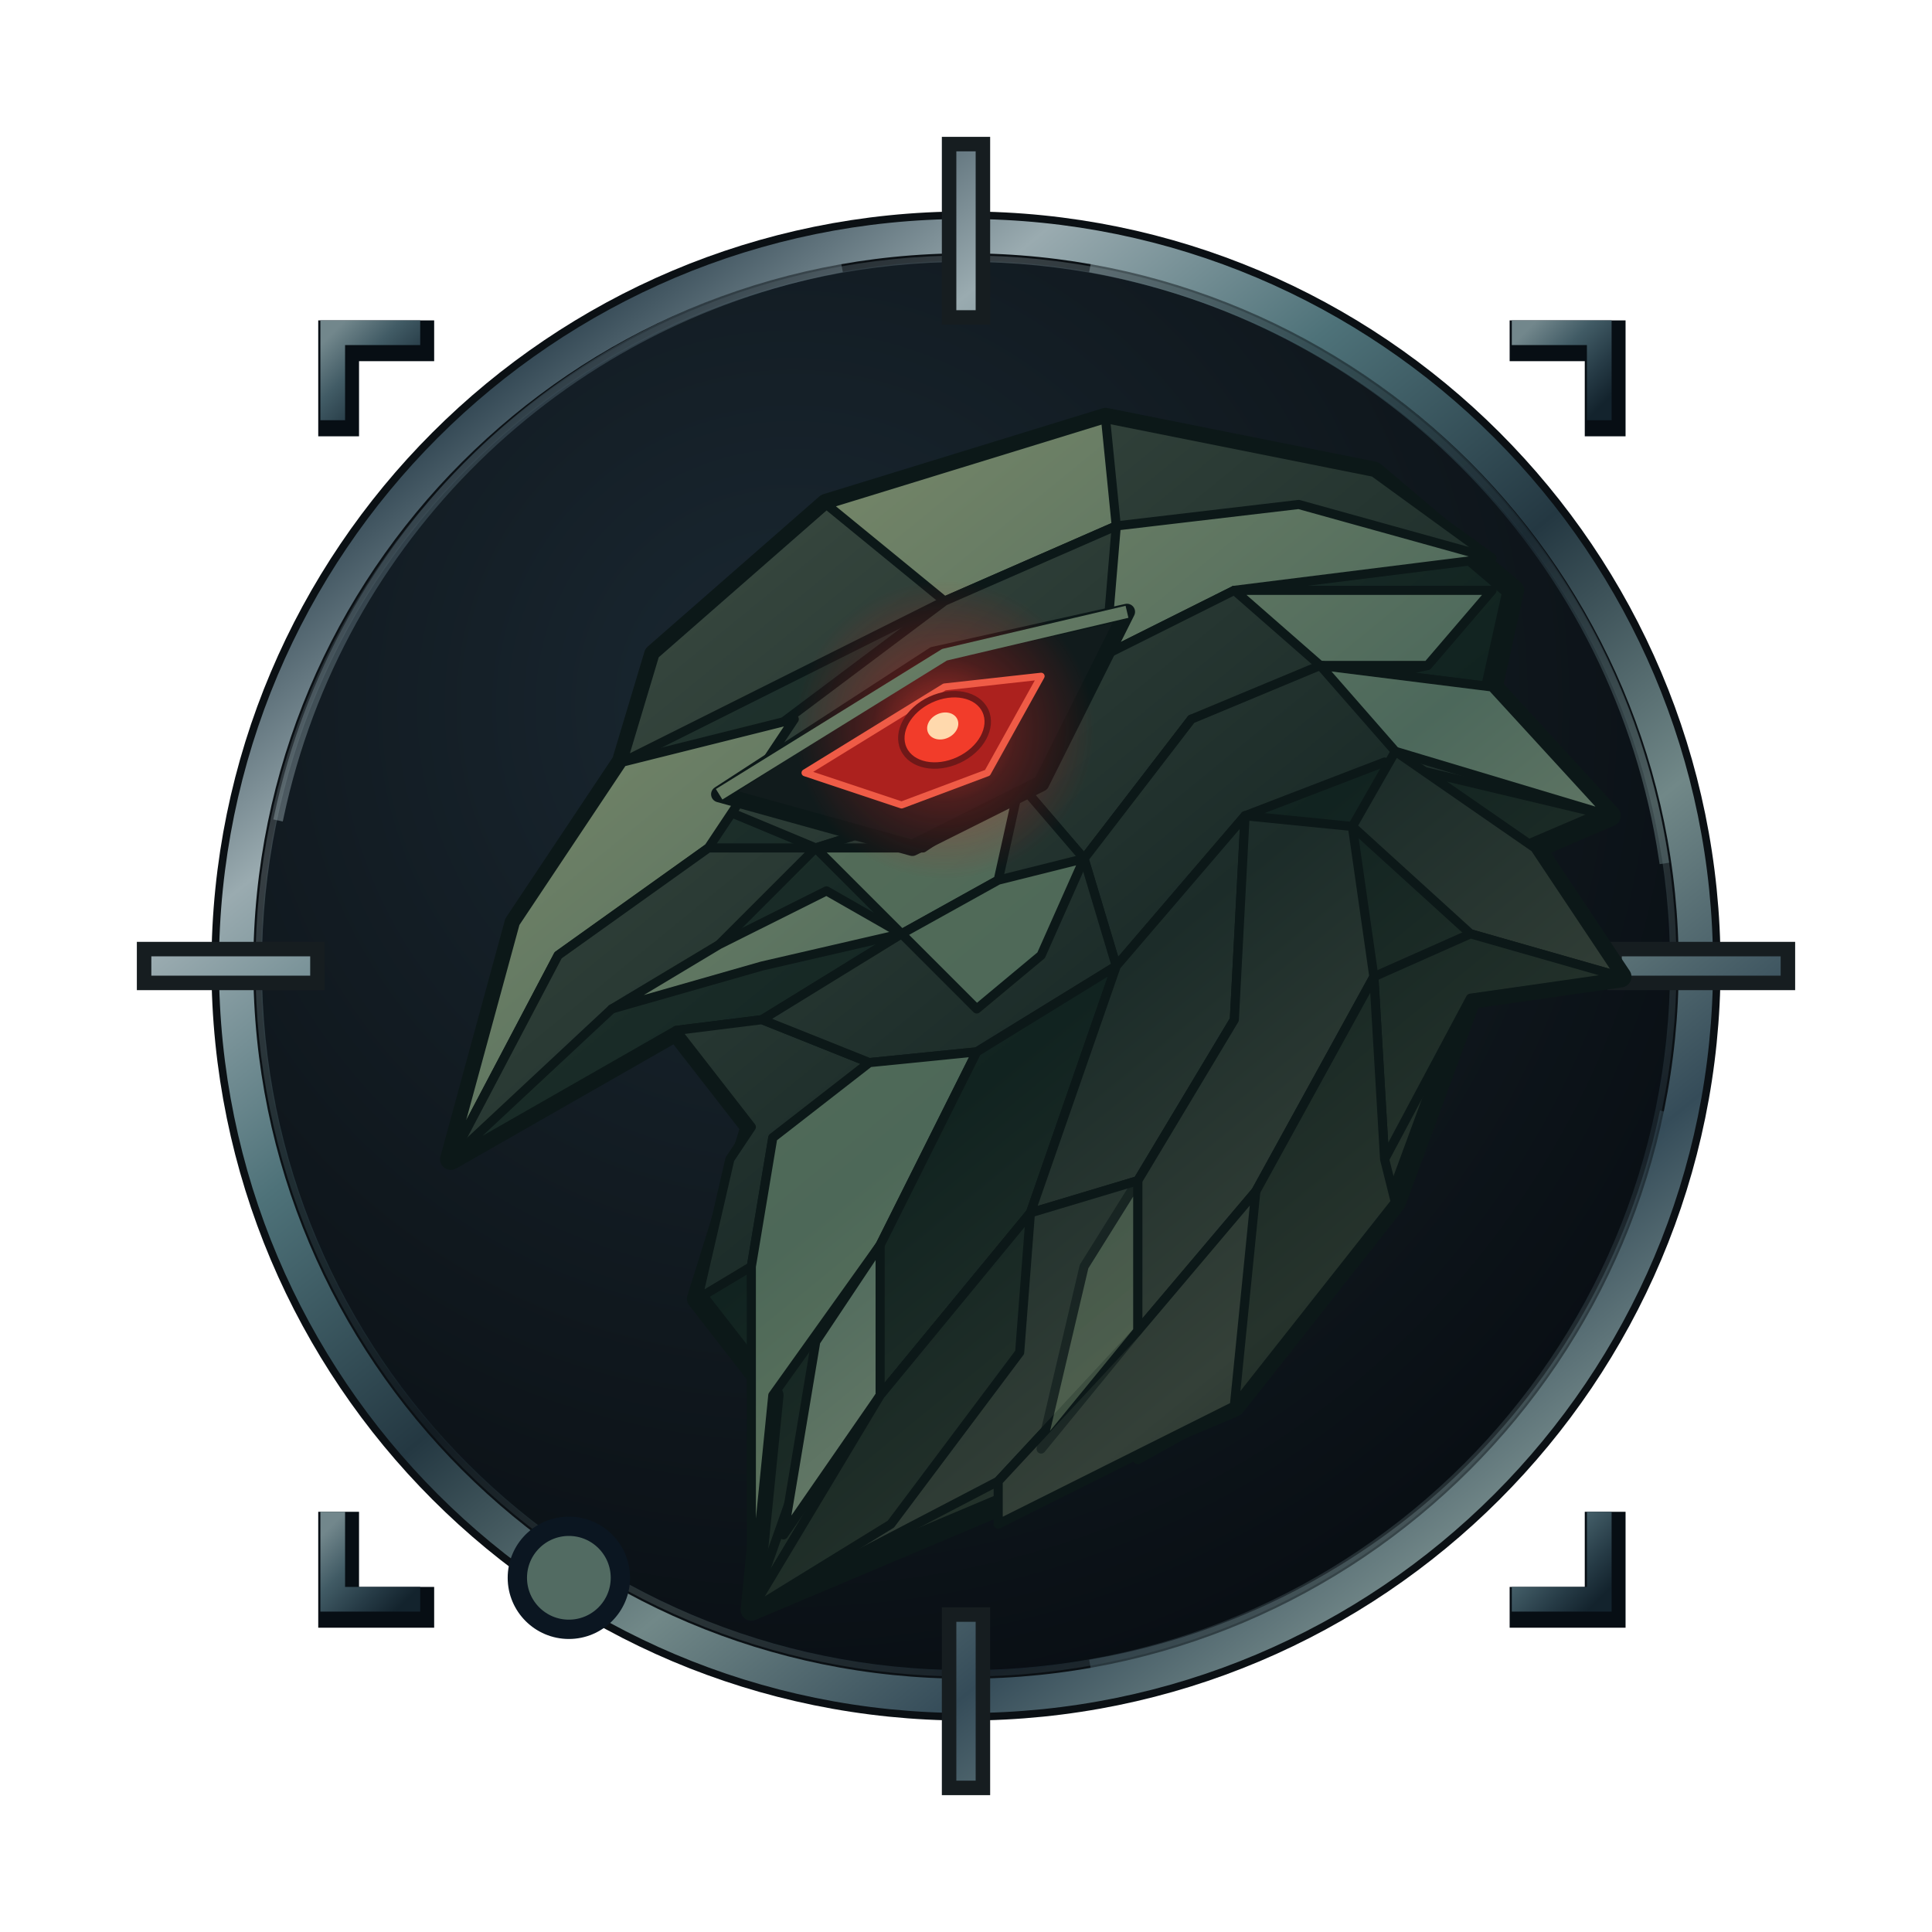
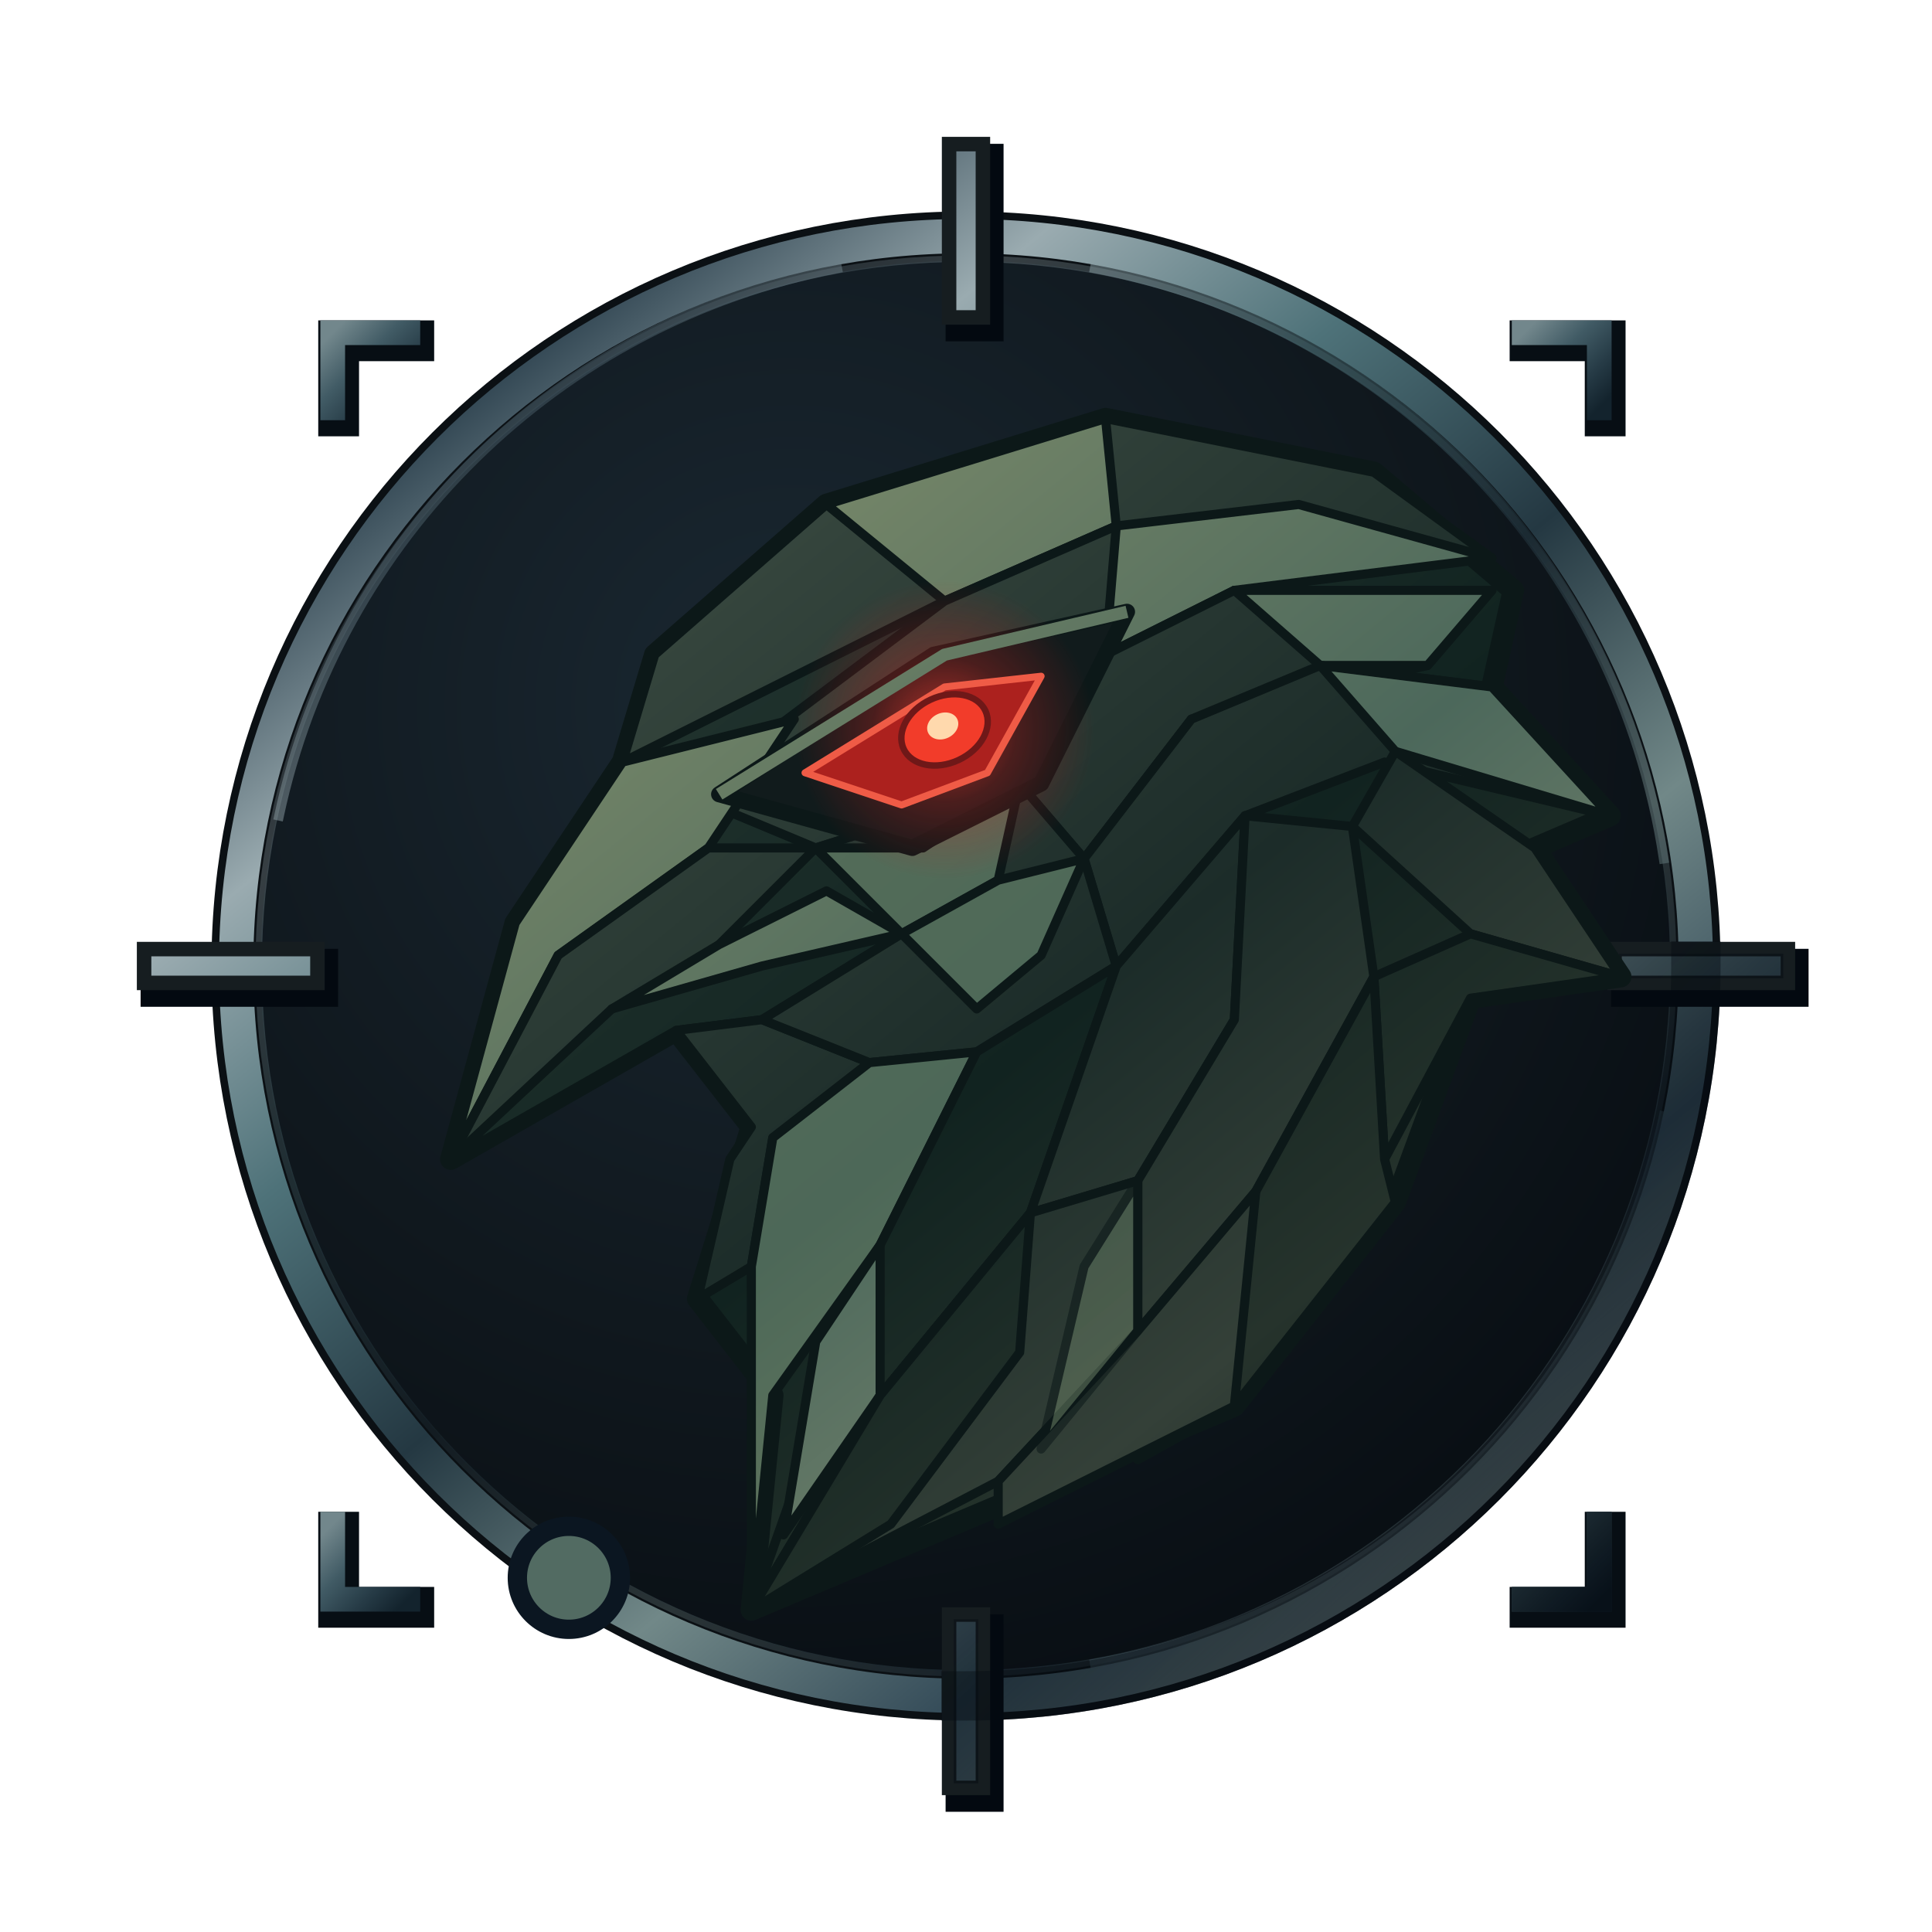
<svg xmlns="http://www.w3.org/2000/svg" viewBox="0 0 180 180" role="img" aria-labelledby="crebain-mark-title crebain-mark-desc">
  <style>
    .crebain-optic-breath { animation: crebain-optic-breath 5.6s ease-in-out infinite; }
    .crebain-optic-halo-breath { animation: crebain-optic-halo-breath 5.6s ease-in-out infinite; }
    .crebain-glint { opacity: 0; animation: crebain-glint 14s ease-in-out infinite; }
    @keyframes crebain-optic-breath { 0%, 100% { opacity: .5; } 50% { opacity: 1; } }
    @keyframes crebain-optic-halo-breath { 0%, 100% { opacity: .2; } 50% { opacity: .85; } }
    @keyframes crebain-glint {
      0%, 76% { transform: translateX(-110px); opacity: 0; }
      80% { opacity: .08; }
      89% { transform: translateX(110px); opacity: .12; }
      94%, 100% { transform: translateX(130px); opacity: 0; }
    }
    @media (prefers-reduced-motion: reduce) {
      .crebain-optic-breath, .crebain-optic-halo-breath, .crebain-glint { animation: none; }
    }
  </style>
  <defs>
    <clipPath id="crebain-glint-clip">
      <use href="#crebain-silhouette" />
    </clipPath>
    <linearGradient id="crebain-glint-light">
      <stop stop-color="#a6b898" stop-opacity="0" />
      <stop offset=".5" stop-color="#a6b898" />
      <stop offset="1" stop-color="#a6b898" stop-opacity="0" />
    </linearGradient>
    <radialGradient id="crebain-seat" cx="38%" cy="32%" r="78%">
      <stop offset="0" stop-color="#1a2832" />
      <stop offset="0.56" stop-color="#10181e" />
      <stop offset="1" stop-color="#070c11" />
    </radialGradient>
    <linearGradient id="crebain-ring-metal" x1="42" y1="36" x2="136" y2="151" gradientUnits="userSpaceOnUse">
      <stop offset="0" stop-color="#293e4b" />
      <stop offset="0.16" stop-color="#9aabb0" />
      <stop offset="0.32" stop-color="#4e7279" />
      <stop offset="0.5" stop-color="#243842" />
      <stop offset="0.68" stop-color="#718888" />
      <stop offset="0.84" stop-color="#354c59" />
      <stop offset="1" stop-color="#869b98" />
    </linearGradient>
    <linearGradient id="crebain-bracket-metal" x1="0" y1="0" x2="1" y2="1">
      <stop offset="0" stop-color="#72878c" />
      <stop offset=".38" stop-color="#415b65" />
      <stop offset=".72" stop-color="#263b46" />
      <stop offset="1" stop-color="#13232d" />
    </linearGradient>
+     <linearGradient id="crebain-reticle-shadow" x1="78" y1="76" x2="153" y2="153" gradientUnits="userSpaceOnUse">
+       <stop stop-color="#030910" stop-opacity="0" />
+       <stop offset=".3" stop-color="#030910" stop-opacity=".12" />
+       <stop offset=".7" stop-color="#030910" stop-opacity=".48" />
+       <stop offset="1" stop-color="#030910" stop-opacity=".72" />
+     </linearGradient>
    <radialGradient id="crebain-optic-halo">
      <stop stop-color="#ff4437" stop-opacity=".72" />
      <stop offset=".48" stop-color="#e12520" stop-opacity=".28" />
      <stop offset="1" stop-color="#d11717" stop-opacity="0" />
    </radialGradient>
    <linearGradient id="crebain-base" x1="42" y1="36" x2="136" y2="151" gradientUnits="userSpaceOnUse">
      <stop offset="0" stop-color="#566451" />
      <stop offset="0.22" stop-color="#34443c" />
      <stop offset="0.55" stop-color="#1c2c29" />
      <stop offset="0.78" stop-color="#344038" />
      <stop offset="1" stop-color="#101c1c" />
    </linearGradient>
    <linearGradient id="crebain-lit" x1="42" y1="36" x2="136" y2="151" gradientUnits="userSpaceOnUse">
      <stop offset="0" stop-color="#a2ad83" />
      <stop offset="0.22" stop-color="#718367" />
      <stop offset="0.55" stop-color="#4c685b" />
      <stop offset="0.78" stop-color="#71816c" />
      <stop offset="1" stop-color="#344c45" />
    </linearGradient>
    <linearGradient id="crebain-shade" x1="42" y1="36" x2="136" y2="151" gradientUnits="userSpaceOnUse">
      <stop offset="0" stop-color="#31413a" />
      <stop offset="0.22" stop-color="#21332e" />
      <stop offset="0.55" stop-color="#112320" />
      <stop offset="0.78" stop-color="#26332c" />
      <stop offset="1" stop-color="#0c1b19" />
    </linearGradient>
    <linearGradient id="crebain-edge" x1="42" y1="36" x2="136" y2="151" gradientUnits="userSpaceOnUse">
      <stop offset="0" stop-color="#8b9e77" />
      <stop offset="0.22" stop-color="#586f59" />
      <stop offset="0.55" stop-color="#4d6858" />
      <stop offset="0.78" stop-color="#687b60" />
      <stop offset="1" stop-color="#2d463e" />
    </linearGradient>
  </defs>
  <g id="crebain-reticle" fill="none" stroke-linecap="square">
    <circle cx="90" cy="90" r="68" fill="url(#crebain-seat)" stroke="#0b1014" stroke-width="4.6" />
    <circle cx="90" cy="90" r="68" stroke="url(#crebain-ring-metal)" stroke-width="3.2" />
    <circle cx="90" cy="90" r="65.9" stroke="url(#crebain-ring-metal)" stroke-opacity=".3" stroke-width=".6" />
    <path d="M26 76A66 66 0 0 1 78 25 M102 25A66 66 0 0 1 155 80 M155 104A66 66 0 0 1 102 155" stroke="url(#crebain-ring-metal)" stroke-opacity=".5" stroke-width=".9" />
+     <path d="M90 15V28 M90 152V165 M15 90H28 M152 90H165" stroke="#030910" stroke-width="5.4" transform="translate(.8 1.1)" />
    <path d="M90 15V28 M90 152V165 M15 90H28 M152 90H165" stroke="#161d20" stroke-width="4.5" />
    <path d="M90 15V28 M90 152V165 M15 90H28 M152 90H165" stroke="url(#crebain-ring-metal)" stroke-width="1.8" />
    <path d="M31 38V31H38 M142 31H149V38 M31 142V149H38 M142 149H149V142" stroke="#070e14" stroke-width="3.8" transform="translate(.55 .75)" />
    <g stroke="url(#crebain-bracket-metal)" stroke-width="2.3">
      <path d="M31 38V31H38" />
      <path d="M142 31H149V38" />
      <path d="M31 142V149H38" />
      <path d="M142 149H149V142" />
    </g>
+     <path d="M158 90A68 68 0 0 1 90 158" stroke="url(#crebain-reticle-shadow)" stroke-width="4.6" />
+     <path d="M90 152V165 M152 90H165 M142 149H149V142" stroke="url(#crebain-reticle-shadow)" stroke-width="2.3" />
    <circle cx="53" cy="147" r="4.8" fill="#526b62" stroke="#0b1621" stroke-width="1.8" />
  </g>
  <g id="crebain-raven" stroke="#0c1818" stroke-width=".85" stroke-linejoin="round">
    <path id="crebain-silhouette" d="M42 108 48 86 58 71 61 61 77 47 103 39 128 44 141 55 139 64 150 76 143 79 151 91 137 93 130 112 115 131 70 150 72 130 65 121 70 105 63 96Z" fill="url(#crebain-shade)" stroke-width="2" />
    <g id="crebain-crown">
      <path d="M58 71 61 61 77 47 103 39 88 56Z" fill="url(#crebain-base)" />
      <path d="M77 47 103 39 128 44 104 49 88 56Z" fill="url(#crebain-lit)" />
      <path d="M103 39 128 44 139 52 119 52 104 49Z" fill="url(#crebain-base)" />
      <path d="M88 56 104 49 122 52 103 61 95 73 76 79 64 74Z" fill="url(#crebain-base)" />
      <path d="M104 49 121 47 139 52 115 55 103 61Z" fill="url(#crebain-lit)" />
      <path d="M103 61 115 55 139 55 133 62 111 67 101 80 95 73Z" fill="url(#crebain-base)" />
      <path d="M115 55 139 55 133 62 123 62Z" fill="url(#crebain-lit)" />
      <path d="M111 67 123 62 139 64 150 76 129 71 116 76 104 90 101 80Z" fill="url(#crebain-base)" />
      <path d="M123 62 139 64 150 76 130 70Z" fill="url(#crebain-lit)" />
      <path d="M130 70 143 79 151 91 137 87 126 77Z" fill="url(#crebain-base)" />
      <path d="M137 87 151 91 137 93 129 108 128 91Z" fill="url(#crebain-shade)" />
    </g>
    <g id="crebain-beak">
      <path d="M58 71 74 67 66 79 52 89 42 108 48 86Z" fill="url(#crebain-lit)" />
      <path d="M52 89 66 79 76 79 64 91 42 108Z" fill="url(#crebain-base)" />
      <path d="M42 108 57 94 73 87 84 87 71 95 63 96Z" fill="url(#crebain-shade)" />
      <path d="M57 94 67 88 77 83 84 87 71 90Z" fill="url(#crebain-lit)" />
      <path d="M63 96 71 95 81 99 72 106 70 118 65 121 68 108 70 105Z" fill="url(#crebain-base)" />
    </g>
    <g id="crebain-cheek-and-neck">
      <path d="M76 79 95 73 101 80 104 90 91 98 81 99 71 95 84 87Z" fill="url(#crebain-base)" />
      <path d="M76 79 86 79 95 73 93 82 84 87Z" fill="url(#crebain-edge)" />
      <path d="M84 87 93 82 101 80 97 89 91 94Z" fill="url(#crebain-edge)" />
      <path d="M81 99 91 98 82 116 72 130 70 150 70 118 72 106Z" fill="url(#crebain-edge)" />
      <path d="M91 98 104 90 96 113 82 130 70 150 82 116Z" fill="url(#crebain-shade)" />
      <path d="M104 90 116 76 115 95 106 110 96 113Z" fill="url(#crebain-base)" />
      <path d="M116 76 126 77 128 91 117 111 106 124 106 110 115 95Z" fill="url(#crebain-base)" />
      <path d="M128 91 129 108 130 112 115 131 106 136 117 111Z" fill="url(#crebain-shade)" />
      <path d="M96 113 106 110 106 124 93 138 70 150 82 130Z" fill="url(#crebain-base)" />
      <path d="M106 124 117 111 115 131 93 142 93 138Z" fill="url(#crebain-base)" />
      <path d="M82 116 82 130 73 143 76 125Z" fill="url(#crebain-lit)" />
      <path d="M96 113 95 126 83 142 70 150 82 130Z" fill="url(#crebain-shade)" />
      <path d="M106 110 106 124 97 135 101 118Z" fill="url(#crebain-edge)" opacity=".58" />
    </g>
    <g id="crebain-optic">
      <path d="M67 74 87 61 105 57 97 73 85 79Z" fill="#111b1c" stroke-width="1.5" />
      <circle cx="88" cy="68" r="14" fill="url(#crebain-optic-halo)" stroke="none" class="crebain-optic-halo-breath" />
      <g class="crebain-optic-breath">
        <path d="M75 72 88 64 97 63 92 72 84 75Z" fill="#ac211e" stroke="#ef5b46" stroke-width=".65" />
        <ellipse cx="88" cy="68" rx="4.2" ry="3.1" transform="rotate(-25 88 68)" fill="#f23c2a" stroke="#6f1818" stroke-width=".6" />
        <ellipse cx="88" cy="67.6" rx="1.5" ry="1.2" transform="rotate(-25 88 68)" fill="#ffd9ad" stroke="none" />
      </g>
      <path d="M67 74 88 61 105 57" fill="none" stroke="url(#crebain-lit)" stroke-width="1.15" />
    </g>
  </g>
  <g clip-path="url(#crebain-glint-clip)" aria-hidden="true">
    <path d="M60 30H79L131 153H112Z" fill="url(#crebain-glint-light)" class="crebain-glint" />
  </g>
</svg>
